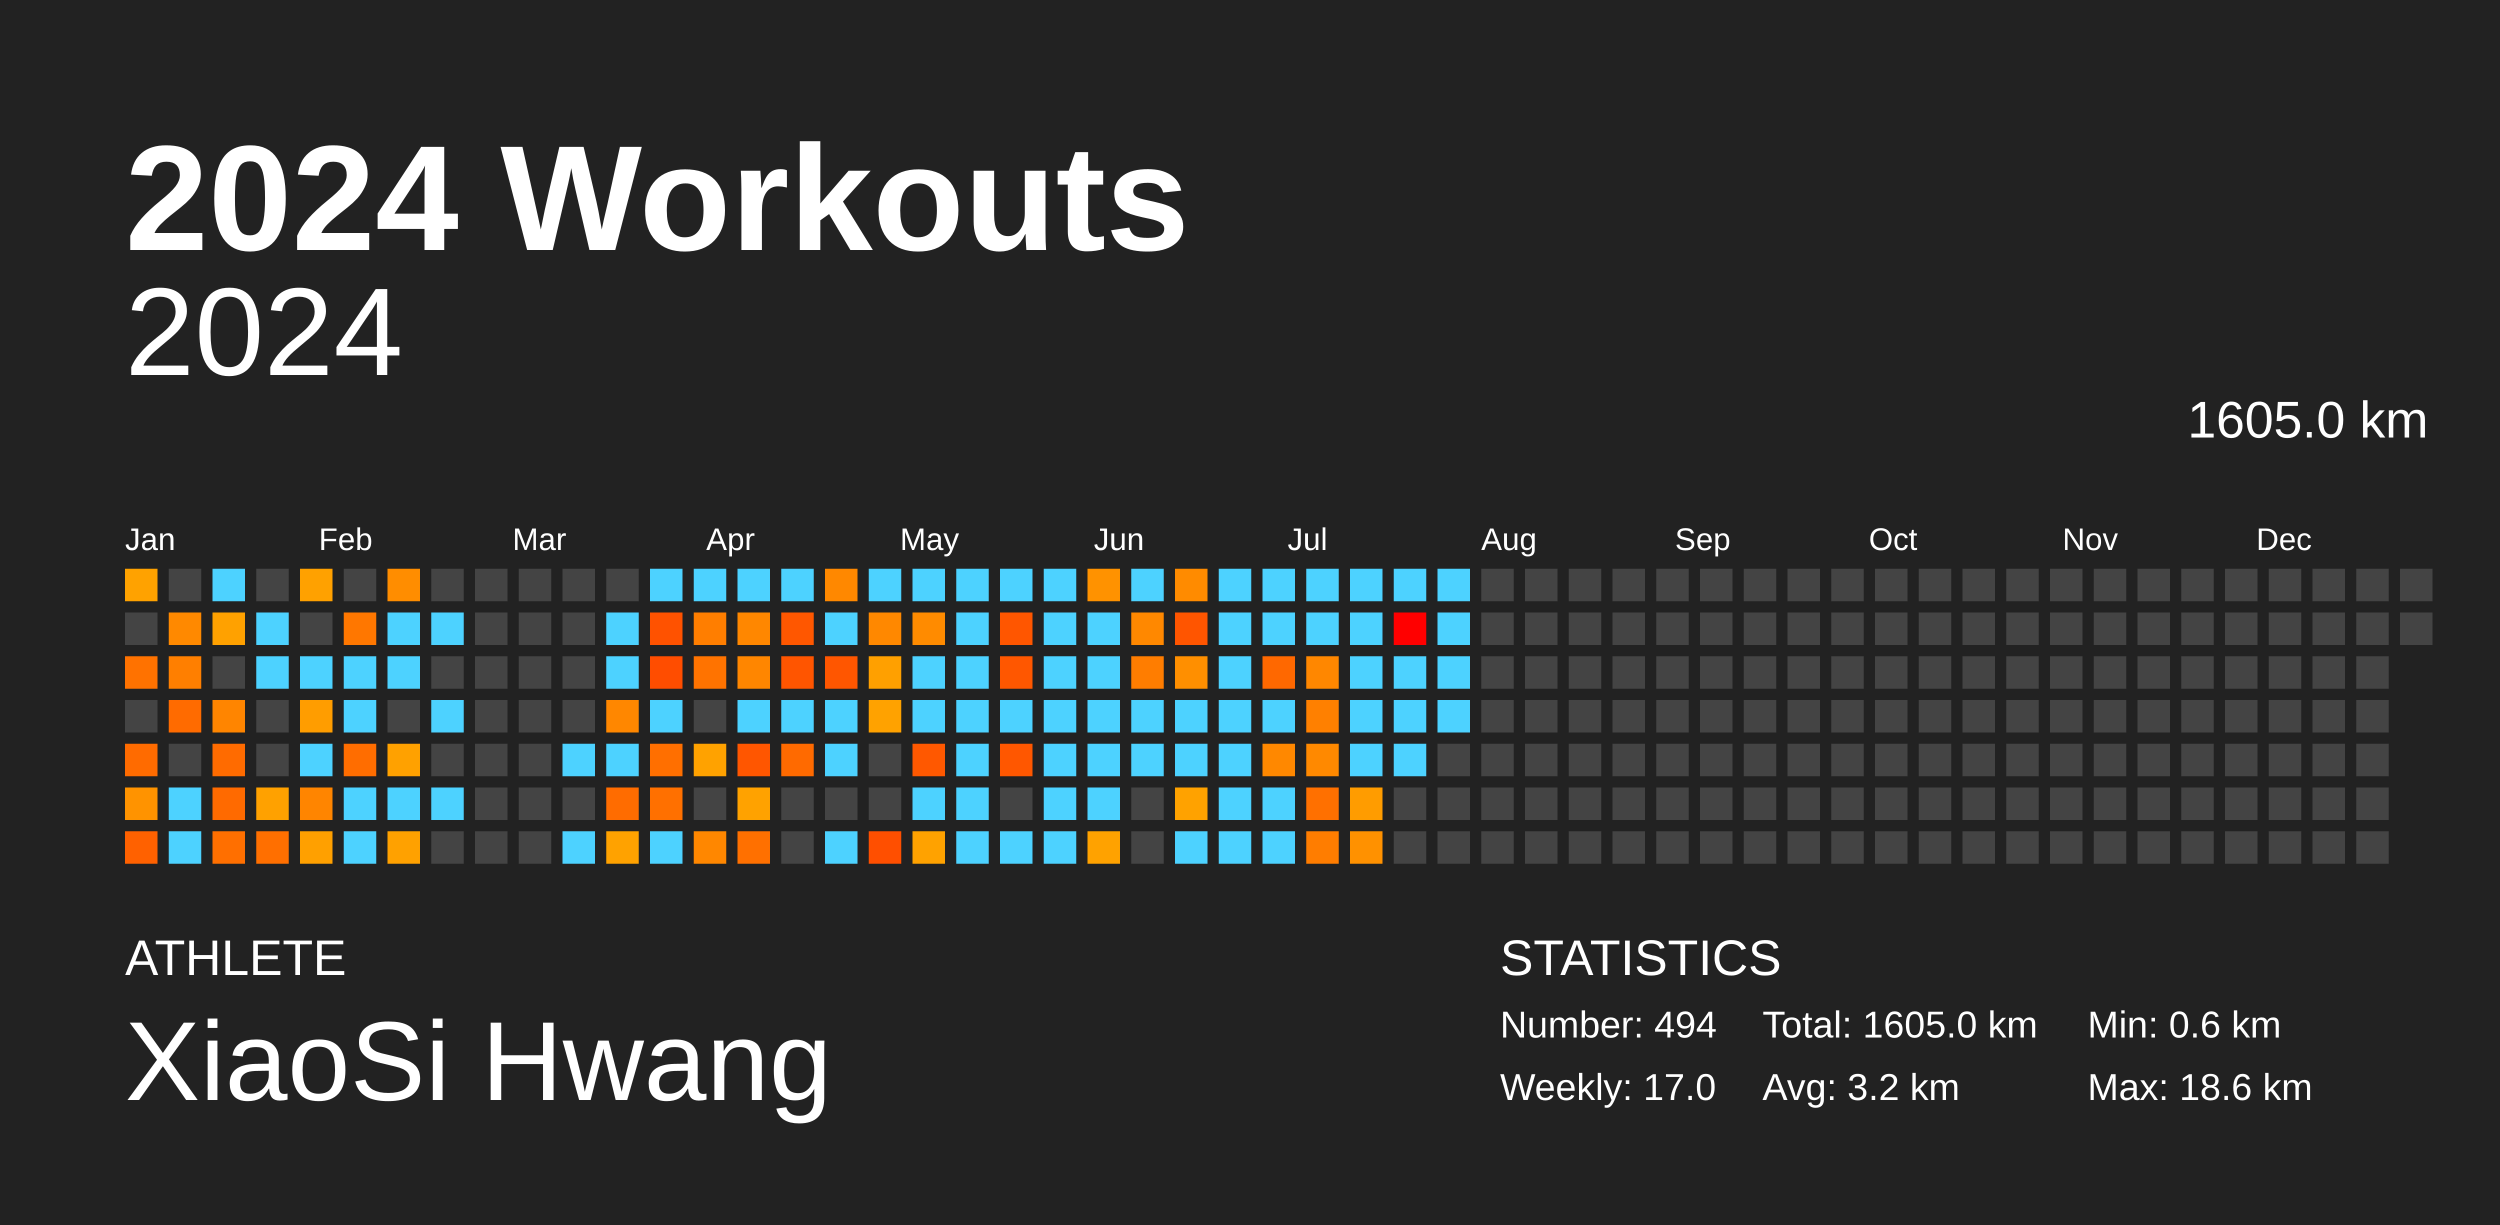
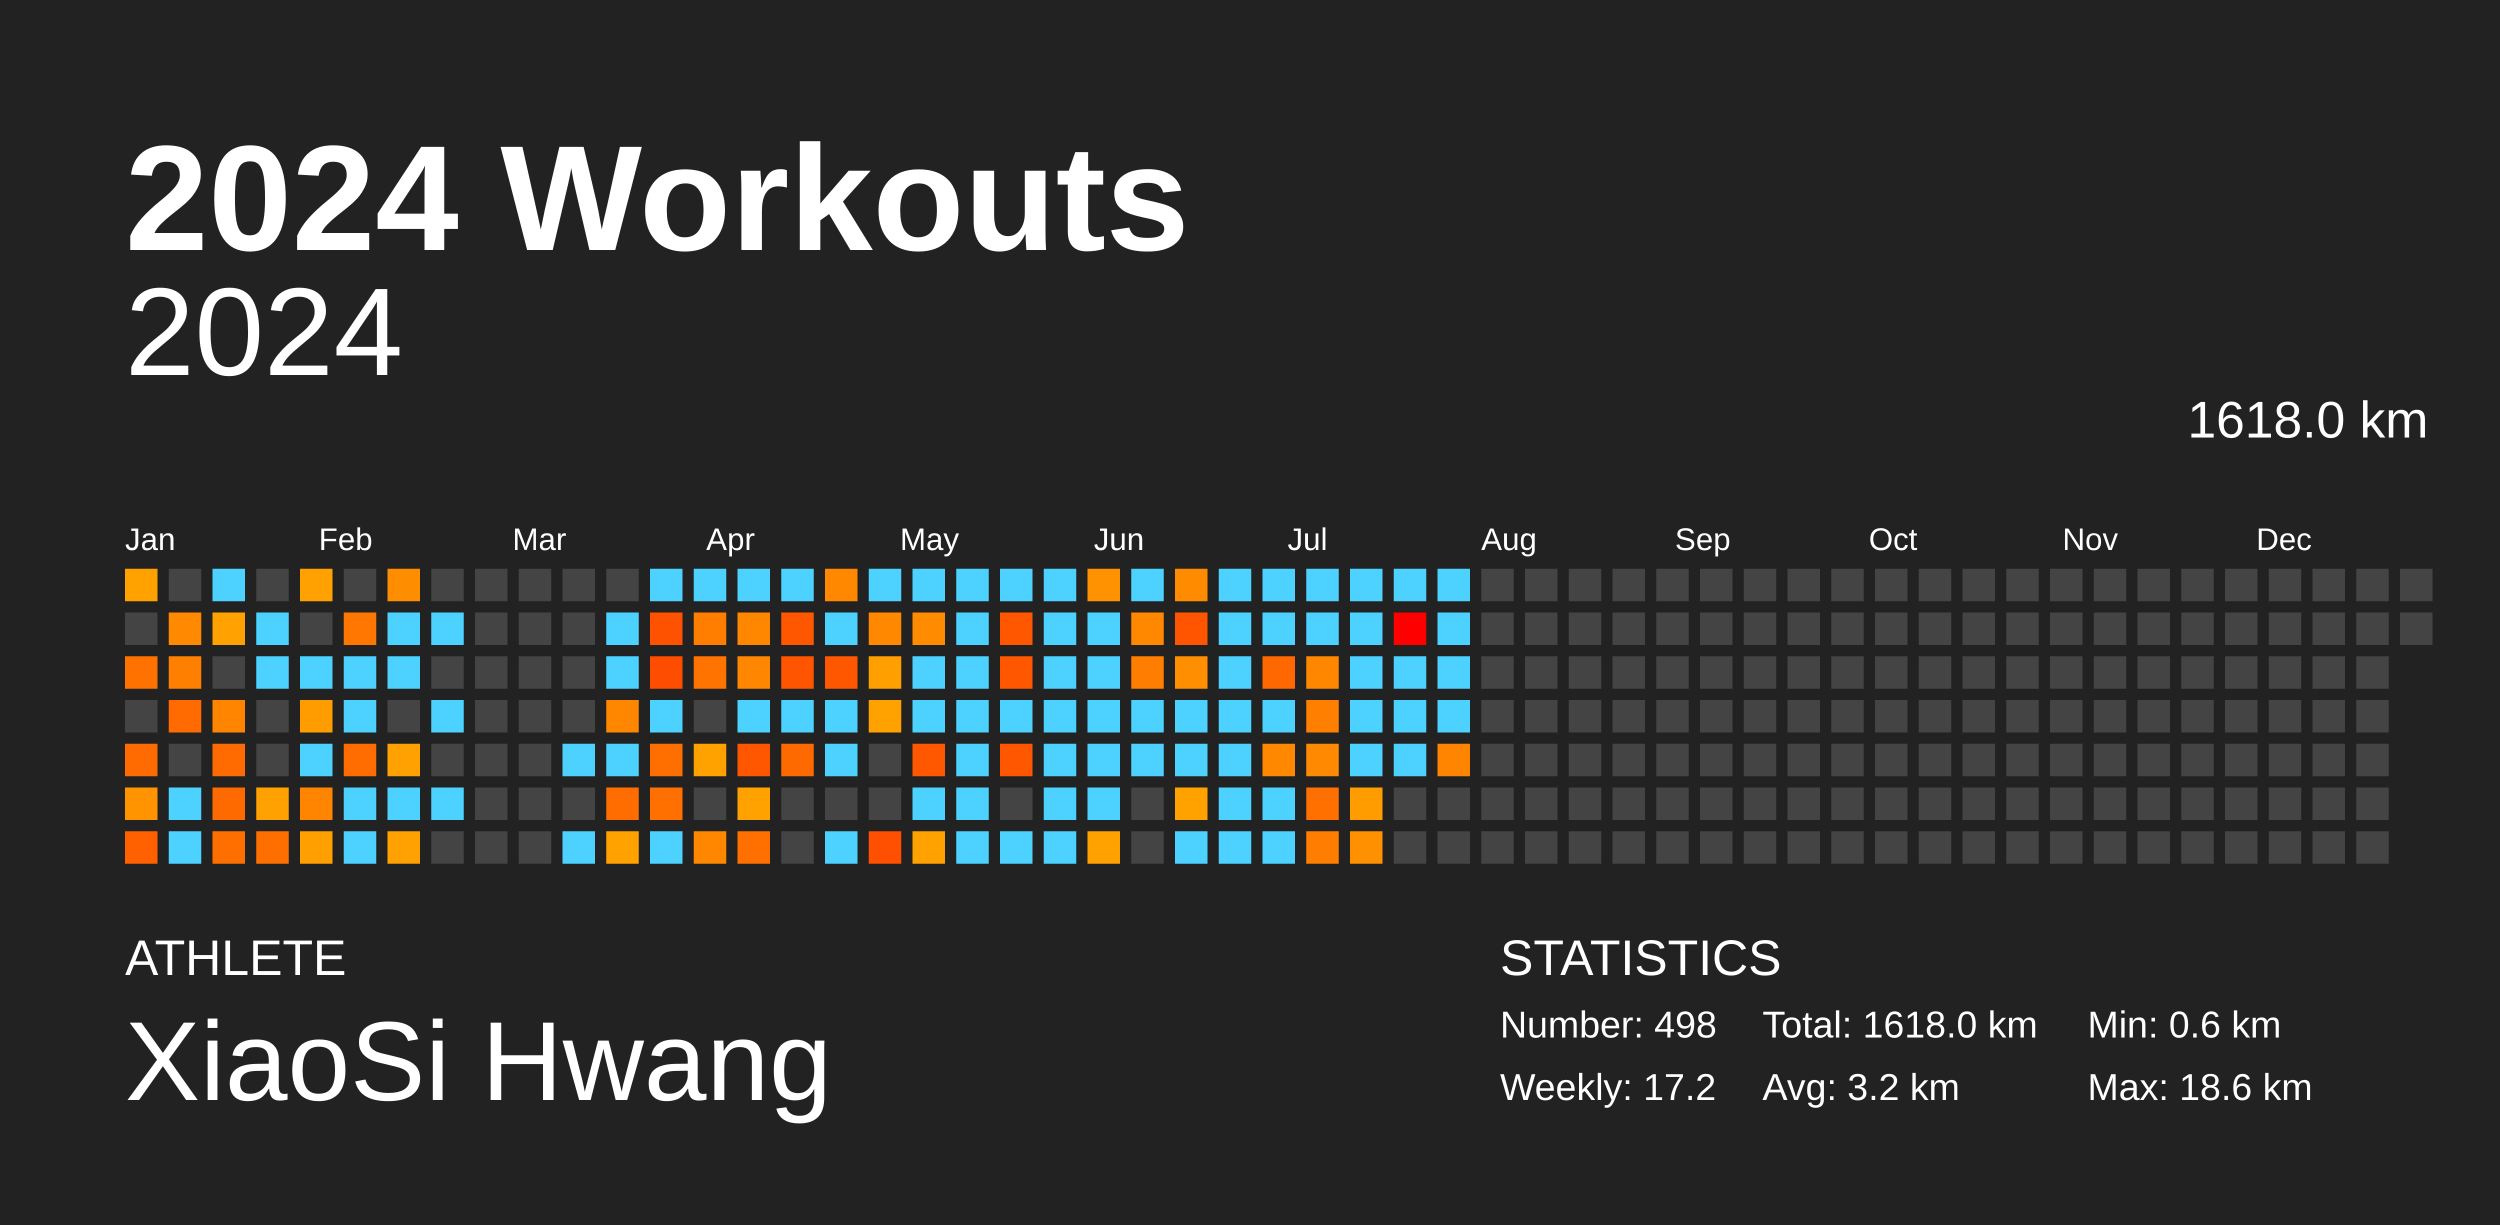
<svg xmlns="http://www.w3.org/2000/svg" baseProfile="full" height="98mm" version="1.1" viewBox="0,0,200,98" width="200mm">
  <defs />
  <rect fill="#222222" height="98" width="200" x="0" y="0" />
  <text fill="#FFFFFF" style="font-size:12px; font-family:Arial; font-weight:bold;" x="10" y="20">2024 Workouts</text>
  <text fill="#FFFFFF" style="font-size:4px; font-family:Arial" x="10" y="78">ATHLETE</text>
  <text fill="#FFFFFF" style="font-size:9px; font-family:Arial" x="10" y="88">XiaoSi Hwang</text>
  <text fill="#FFFFFF" style="font-size:4px; font-family:Arial" x="120" y="78">STATISTICS</text>
-   <text fill="#FFFFFF" style="font-size:3px; font-family:Arial" x="120" y="83">Number: 494</text>
-   <text fill="#FFFFFF" style="font-size:3px; font-family:Arial" x="120" y="88">Weekly: 17.0</text>
-   <text fill="#FFFFFF" style="font-size:3px; font-family:Arial" x="141" y="83">Total: 1605.0 km</text>
+   <text fill="#FFFFFF" style="font-size:3px; font-family:Arial" x="120" y="83">Number: 498</text>
+   <text fill="#FFFFFF" style="font-size:3px; font-family:Arial" x="120" y="88">Weekly: 17.2</text>
+   <text fill="#FFFFFF" style="font-size:3px; font-family:Arial" x="141" y="83">Total: 1618.0 km</text>
  <text fill="#FFFFFF" style="font-size:3px; font-family:Arial" x="141" y="88">Avg: 3.2 km</text>
  <text fill="#FFFFFF" style="font-size:3px; font-family:Arial" x="167" y="83">Min: 0.6 km</text>
  <text fill="#FFFFFF" style="font-size:3px; font-family:Arial" x="167" y="88">Max: 18.6 km</text>
  <text alignment-baseline="hanging" fill="#FFFFFF" style="font-size:10.0px; font-family:Arial;" x="10" y="30">2024</text>
-   <text alignment-baseline="hanging" fill="#FFFFFF" style="font-size:4.125px; font-family:Arial;" x="175" y="35">1605.0 km</text>
+   <text alignment-baseline="hanging" fill="#FFFFFF" style="font-size:4.125px; font-family:Arial;" x="175" y="35">1618.0 km</text>
  <text fill="#FFFFFF" style="font-size:2.5px; font-family:Arial" x="10.0" y="44">Jan</text>
  <text fill="#FFFFFF" style="font-size:2.5px; font-family:Arial" x="25.5" y="44">Feb</text>
  <text fill="#FFFFFF" style="font-size:2.5px; font-family:Arial" x="41.0" y="44">Mar</text>
  <text fill="#FFFFFF" style="font-size:2.5px; font-family:Arial" x="56.5" y="44">Apr</text>
  <text fill="#FFFFFF" style="font-size:2.5px; font-family:Arial" x="72.0" y="44">May</text>
  <text fill="#FFFFFF" style="font-size:2.5px; font-family:Arial" x="87.5" y="44">Jun</text>
  <text fill="#FFFFFF" style="font-size:2.5px; font-family:Arial" x="103.0" y="44">Jul</text>
  <text fill="#FFFFFF" style="font-size:2.5px; font-family:Arial" x="118.5" y="44">Aug</text>
  <text fill="#FFFFFF" style="font-size:2.5px; font-family:Arial" x="134.0" y="44">Sep</text>
  <text fill="#FFFFFF" style="font-size:2.5px; font-family:Arial" x="149.5" y="44">Oct</text>
  <text fill="#FFFFFF" style="font-size:2.5px; font-family:Arial" x="165.0" y="44">Nov</text>
  <text fill="#FFFFFF" style="font-size:2.5px; font-family:Arial" x="180.5" y="44">Dec</text>
  <rect fill="#ffa200" height="2.6" width="2.6" x="10.0" y="45.5" />
  <rect fill="#444444" height="2.6" width="2.6" x="10.0" y="49.0" />
  <rect fill="#ff7200" height="2.6" width="2.6" x="10.0" y="52.5" />
  <rect fill="#444444" height="2.6" width="2.6" x="10.0" y="56.0" />
  <rect fill="#ff6b00" height="2.6" width="2.6" x="10.0" y="59.5" />
  <rect fill="#ff9300" height="2.6" width="2.6" x="10.0" y="63.0" />
  <rect fill="#ff6100" height="2.6" width="2.6" x="10.0" y="66.5" />
  <rect fill="#444444" height="2.6" width="2.6" x="13.5" y="45.5" />
  <rect fill="#ff8900" height="2.6" width="2.6" x="13.5" y="49.0" />
  <rect fill="#ff7f00" height="2.6" width="2.6" x="13.5" y="52.5" />
  <rect fill="#ff6b00" height="2.6" width="2.6" x="13.5" y="56.0" />
  <rect fill="#444444" height="2.6" width="2.6" x="13.5" y="59.5" />
  <rect fill="#4dd2ff" height="2.6" width="2.6" x="13.5" y="63.0" />
  <rect fill="#4dd2ff" height="2.6" width="2.6" x="13.5" y="66.5" />
  <rect fill="#4dd2ff" height="2.6" width="2.6" x="17.0" y="45.5" />
  <rect fill="#ffa100" height="2.6" width="2.6" x="17.0" y="49.0" />
  <rect fill="#444444" height="2.6" width="2.6" x="17.0" y="52.5" />
  <rect fill="#ff8500" height="2.6" width="2.6" x="17.0" y="56.0" />
  <rect fill="#ff6b00" height="2.6" width="2.6" x="17.0" y="59.5" />
  <rect fill="#ff6a00" height="2.6" width="2.6" x="17.0" y="63.0" />
  <rect fill="#ff6f00" height="2.6" width="2.6" x="17.0" y="66.5" />
  <rect fill="#444444" height="2.6" width="2.6" x="20.5" y="45.5" />
  <rect fill="#4dd2ff" height="2.6" width="2.6" x="20.5" y="49.0" />
  <rect fill="#4dd2ff" height="2.6" width="2.6" x="20.5" y="52.5" />
  <rect fill="#444444" height="2.6" width="2.6" x="20.5" y="56.0" />
  <rect fill="#444444" height="2.6" width="2.6" x="20.5" y="59.5" />
  <rect fill="#ffa100" height="2.6" width="2.6" x="20.5" y="63.0" />
  <rect fill="#ff6f00" height="2.6" width="2.6" x="20.5" y="66.5" />
  <rect fill="#ffa100" height="2.6" width="2.6" x="24.0" y="45.5" />
  <rect fill="#444444" height="2.6" width="2.6" x="24.0" y="49.0" />
  <rect fill="#4dd2ff" height="2.6" width="2.6" x="24.0" y="52.5" />
  <rect fill="#ff9d00" height="2.6" width="2.6" x="24.0" y="56.0" />
  <rect fill="#4dd2ff" height="2.6" width="2.6" x="24.0" y="59.5" />
  <rect fill="#ff8500" height="2.6" width="2.6" x="24.0" y="63.0" />
  <rect fill="#ffa000" height="2.6" width="2.6" x="24.0" y="66.5" />
  <rect fill="#444444" height="2.6" width="2.6" x="27.5" y="45.5" />
  <rect fill="#ff7700" height="2.6" width="2.6" x="27.5" y="49.0" />
  <rect fill="#4dd2ff" height="2.6" width="2.6" x="27.5" y="52.5" />
  <rect fill="#4dd2ff" height="2.6" width="2.6" x="27.5" y="56.0" />
  <rect fill="#ff6d00" height="2.6" width="2.6" x="27.5" y="59.5" />
  <rect fill="#4dd2ff" height="2.6" width="2.6" x="27.5" y="63.0" />
  <rect fill="#4dd2ff" height="2.6" width="2.6" x="27.5" y="66.5" />
  <rect fill="#ff8d00" height="2.6" width="2.6" x="31.0" y="45.5" />
  <rect fill="#4dd2ff" height="2.6" width="2.6" x="31.0" y="49.0" />
  <rect fill="#4dd2ff" height="2.6" width="2.6" x="31.0" y="52.5" />
  <rect fill="#444444" height="2.6" width="2.6" x="31.0" y="56.0" />
  <rect fill="#ffa100" height="2.6" width="2.6" x="31.0" y="59.5" />
  <rect fill="#4dd2ff" height="2.6" width="2.6" x="31.0" y="63.0" />
  <rect fill="#ffa100" height="2.6" width="2.6" x="31.0" y="66.5" />
  <rect fill="#444444" height="2.6" width="2.6" x="34.5" y="45.5" />
  <rect fill="#4dd2ff" height="2.6" width="2.6" x="34.5" y="49.0" />
  <rect fill="#444444" height="2.6" width="2.6" x="34.5" y="52.5" />
  <rect fill="#4dd2ff" height="2.6" width="2.6" x="34.5" y="56.0" />
  <rect fill="#444444" height="2.6" width="2.6" x="34.5" y="59.5" />
  <rect fill="#4dd2ff" height="2.6" width="2.6" x="34.5" y="63.0" />
  <rect fill="#444444" height="2.6" width="2.6" x="34.5" y="66.5" />
  <rect fill="#444444" height="2.6" width="2.6" x="38.0" y="45.5" />
  <rect fill="#444444" height="2.6" width="2.6" x="38.0" y="49.0" />
  <rect fill="#444444" height="2.6" width="2.6" x="38.0" y="52.5" />
  <rect fill="#444444" height="2.6" width="2.6" x="38.0" y="56.0" />
  <rect fill="#444444" height="2.6" width="2.6" x="38.0" y="59.5" />
  <rect fill="#444444" height="2.6" width="2.6" x="38.0" y="63.0" />
  <rect fill="#444444" height="2.6" width="2.6" x="38.0" y="66.5" />
  <rect fill="#444444" height="2.6" width="2.6" x="41.5" y="45.5" />
  <rect fill="#444444" height="2.6" width="2.6" x="41.5" y="49.0" />
  <rect fill="#444444" height="2.6" width="2.6" x="41.5" y="52.5" />
  <rect fill="#444444" height="2.6" width="2.6" x="41.5" y="56.0" />
  <rect fill="#444444" height="2.6" width="2.6" x="41.5" y="59.5" />
  <rect fill="#444444" height="2.6" width="2.6" x="41.5" y="63.0" />
  <rect fill="#444444" height="2.6" width="2.6" x="41.5" y="66.5" />
  <rect fill="#444444" height="2.6" width="2.6" x="45.0" y="45.5" />
  <rect fill="#444444" height="2.6" width="2.6" x="45.0" y="49.0" />
  <rect fill="#444444" height="2.6" width="2.6" x="45.0" y="52.5" />
  <rect fill="#444444" height="2.6" width="2.6" x="45.0" y="56.0" />
  <rect fill="#4dd2ff" height="2.6" width="2.6" x="45.0" y="59.5" />
  <rect fill="#444444" height="2.6" width="2.6" x="45.0" y="63.0" />
  <rect fill="#4dd2ff" height="2.6" width="2.6" x="45.0" y="66.5" />
  <rect fill="#444444" height="2.6" width="2.6" x="48.5" y="45.5" />
  <rect fill="#4dd2ff" height="2.6" width="2.6" x="48.5" y="49.0" />
  <rect fill="#4dd2ff" height="2.6" width="2.6" x="48.5" y="52.5" />
  <rect fill="#ff8700" height="2.6" width="2.6" x="48.5" y="56.0" />
  <rect fill="#4dd2ff" height="2.6" width="2.6" x="48.5" y="59.5" />
  <rect fill="#ff6c00" height="2.6" width="2.6" x="48.5" y="63.0" />
  <rect fill="#ffa200" height="2.6" width="2.6" x="48.5" y="66.5" />
  <rect fill="#4dd2ff" height="2.6" width="2.6" x="52.0" y="45.5" />
  <rect fill="#ff5200" height="2.6" width="2.6" x="52.0" y="49.0" />
  <rect fill="#ff4d00" height="2.6" width="2.6" x="52.0" y="52.5" />
  <rect fill="#4dd2ff" height="2.6" width="2.6" x="52.0" y="56.0" />
  <rect fill="#ff6f00" height="2.6" width="2.6" x="52.0" y="59.5" />
  <rect fill="#ff7000" height="2.6" width="2.6" x="52.0" y="63.0" />
  <rect fill="#4dd2ff" height="2.6" width="2.6" x="52.0" y="66.5" />
  <rect fill="#4dd2ff" height="2.6" width="2.6" x="55.5" y="45.5" />
  <rect fill="#ff7e00" height="2.6" width="2.6" x="55.5" y="49.0" />
  <rect fill="#ff7300" height="2.6" width="2.6" x="55.5" y="52.5" />
  <rect fill="#444444" height="2.6" width="2.6" x="55.5" y="56.0" />
  <rect fill="#ffa200" height="2.6" width="2.6" x="55.5" y="59.5" />
  <rect fill="#444444" height="2.6" width="2.6" x="55.5" y="63.0" />
  <rect fill="#ff8700" height="2.6" width="2.6" x="55.5" y="66.5" />
  <rect fill="#4dd2ff" height="2.6" width="2.6" x="59.0" y="45.5" />
  <rect fill="#ff8700" height="2.6" width="2.6" x="59.0" y="49.0" />
  <rect fill="#ff8600" height="2.6" width="2.6" x="59.0" y="52.5" />
  <rect fill="#4dd2ff" height="2.6" width="2.6" x="59.0" y="56.0" />
  <rect fill="#ff5600" height="2.6" width="2.6" x="59.0" y="59.5" />
  <rect fill="#ffa200" height="2.6" width="2.6" x="59.0" y="63.0" />
  <rect fill="#ff7000" height="2.6" width="2.6" x="59.0" y="66.5" />
  <rect fill="#4dd2ff" height="2.6" width="2.6" x="62.5" y="45.5" />
  <rect fill="#ff5700" height="2.6" width="2.6" x="62.5" y="49.0" />
  <rect fill="#ff5500" height="2.6" width="2.6" x="62.5" y="52.5" />
  <rect fill="#4dd2ff" height="2.6" width="2.6" x="62.5" y="56.0" />
  <rect fill="#ff6a00" height="2.6" width="2.6" x="62.5" y="59.5" />
  <rect fill="#444444" height="2.6" width="2.6" x="62.5" y="63.0" />
  <rect fill="#444444" height="2.6" width="2.6" x="62.5" y="66.5" />
  <rect fill="#ff8800" height="2.6" width="2.6" x="66.0" y="45.5" />
  <rect fill="#4dd2ff" height="2.6" width="2.6" x="66.0" y="49.0" />
  <rect fill="#ff5600" height="2.6" width="2.6" x="66.0" y="52.5" />
  <rect fill="#4dd2ff" height="2.6" width="2.6" x="66.0" y="56.0" />
  <rect fill="#4dd2ff" height="2.6" width="2.6" x="66.0" y="59.5" />
  <rect fill="#444444" height="2.6" width="2.6" x="66.0" y="63.0" />
  <rect fill="#4dd2ff" height="2.6" width="2.6" x="66.0" y="66.5" />
  <rect fill="#4dd2ff" height="2.6" width="2.6" x="69.5" y="45.5" />
  <rect fill="#ff8800" height="2.6" width="2.6" x="69.5" y="49.0" />
  <rect fill="#ffa000" height="2.6" width="2.6" x="69.5" y="52.5" />
  <rect fill="#ffa200" height="2.6" width="2.6" x="69.5" y="56.0" />
  <rect fill="#444444" height="2.6" width="2.6" x="69.5" y="59.5" />
  <rect fill="#444444" height="2.6" width="2.6" x="69.5" y="63.0" />
  <rect fill="#ff4f00" height="2.6" width="2.6" x="69.5" y="66.5" />
  <rect fill="#4dd2ff" height="2.6" width="2.6" x="73.0" y="45.5" />
  <rect fill="#ff8b00" height="2.6" width="2.6" x="73.0" y="49.0" />
  <rect fill="#4dd2ff" height="2.6" width="2.6" x="73.0" y="52.5" />
  <rect fill="#4dd2ff" height="2.6" width="2.6" x="73.0" y="56.0" />
  <rect fill="#ff5800" height="2.6" width="2.6" x="73.0" y="59.5" />
  <rect fill="#4dd2ff" height="2.6" width="2.6" x="73.0" y="63.0" />
  <rect fill="#ffa200" height="2.6" width="2.6" x="73.0" y="66.5" />
  <rect fill="#4dd2ff" height="2.6" width="2.6" x="76.5" y="45.5" />
  <rect fill="#4dd2ff" height="2.6" width="2.6" x="76.5" y="49.0" />
  <rect fill="#4dd2ff" height="2.6" width="2.6" x="76.5" y="52.5" />
  <rect fill="#4dd2ff" height="2.6" width="2.6" x="76.5" y="56.0" />
  <rect fill="#4dd2ff" height="2.6" width="2.6" x="76.5" y="59.5" />
  <rect fill="#4dd2ff" height="2.6" width="2.6" x="76.5" y="63.0" />
  <rect fill="#4dd2ff" height="2.6" width="2.6" x="76.5" y="66.5" />
  <rect fill="#4dd2ff" height="2.6" width="2.6" x="80.0" y="45.5" />
  <rect fill="#ff5600" height="2.6" width="2.6" x="80.0" y="49.0" />
  <rect fill="#ff5700" height="2.6" width="2.6" x="80.0" y="52.5" />
  <rect fill="#4dd2ff" height="2.6" width="2.6" x="80.0" y="56.0" />
  <rect fill="#ff5700" height="2.6" width="2.6" x="80.0" y="59.5" />
  <rect fill="#444444" height="2.6" width="2.6" x="80.0" y="63.0" />
  <rect fill="#4dd2ff" height="2.6" width="2.6" x="80.0" y="66.5" />
  <rect fill="#4dd2ff" height="2.6" width="2.6" x="83.5" y="45.5" />
  <rect fill="#4dd2ff" height="2.6" width="2.6" x="83.5" y="49.0" />
  <rect fill="#4dd2ff" height="2.6" width="2.6" x="83.5" y="52.5" />
  <rect fill="#4dd2ff" height="2.6" width="2.6" x="83.5" y="56.0" />
  <rect fill="#4dd2ff" height="2.6" width="2.6" x="83.5" y="59.5" />
  <rect fill="#4dd2ff" height="2.6" width="2.6" x="83.5" y="63.0" />
  <rect fill="#4dd2ff" height="2.6" width="2.6" x="83.5" y="66.5" />
  <rect fill="#ff9200" height="2.6" width="2.6" x="87.0" y="45.5" />
  <rect fill="#4dd2ff" height="2.6" width="2.6" x="87.0" y="49.0" />
  <rect fill="#4dd2ff" height="2.6" width="2.6" x="87.0" y="52.5" />
  <rect fill="#4dd2ff" height="2.6" width="2.6" x="87.0" y="56.0" />
  <rect fill="#4dd2ff" height="2.6" width="2.6" x="87.0" y="59.5" />
  <rect fill="#4dd2ff" height="2.6" width="2.6" x="87.0" y="63.0" />
  <rect fill="#ffa200" height="2.6" width="2.6" x="87.0" y="66.5" />
  <rect fill="#4dd2ff" height="2.6" width="2.6" x="90.5" y="45.5" />
  <rect fill="#ff8800" height="2.6" width="2.6" x="90.5" y="49.0" />
  <rect fill="#ff7d00" height="2.6" width="2.6" x="90.5" y="52.5" />
  <rect fill="#4dd2ff" height="2.6" width="2.6" x="90.5" y="56.0" />
  <rect fill="#4dd2ff" height="2.6" width="2.6" x="90.5" y="59.5" />
  <rect fill="#444444" height="2.6" width="2.6" x="90.5" y="63.0" />
  <rect fill="#444444" height="2.6" width="2.6" x="90.5" y="66.5" />
  <rect fill="#ff8b00" height="2.6" width="2.6" x="94.0" y="45.5" />
  <rect fill="#ff5500" height="2.6" width="2.6" x="94.0" y="49.0" />
  <rect fill="#ff8f00" height="2.6" width="2.6" x="94.0" y="52.5" />
  <rect fill="#4dd2ff" height="2.6" width="2.6" x="94.0" y="56.0" />
  <rect fill="#4dd2ff" height="2.6" width="2.6" x="94.0" y="59.5" />
  <rect fill="#ffa200" height="2.6" width="2.6" x="94.0" y="63.0" />
  <rect fill="#4dd2ff" height="2.6" width="2.6" x="94.0" y="66.5" />
  <rect fill="#4dd2ff" height="2.6" width="2.6" x="97.5" y="45.5" />
  <rect fill="#4dd2ff" height="2.6" width="2.6" x="97.5" y="49.0" />
  <rect fill="#4dd2ff" height="2.6" width="2.6" x="97.5" y="52.5" />
  <rect fill="#4dd2ff" height="2.6" width="2.6" x="97.5" y="56.0" />
  <rect fill="#4dd2ff" height="2.6" width="2.6" x="97.5" y="59.5" />
  <rect fill="#4dd2ff" height="2.6" width="2.6" x="97.5" y="63.0" />
  <rect fill="#4dd2ff" height="2.6" width="2.6" x="97.5" y="66.5" />
  <rect fill="#4dd2ff" height="2.6" width="2.6" x="101.0" y="45.5" />
  <rect fill="#4dd2ff" height="2.6" width="2.6" x="101.0" y="49.0" />
  <rect fill="#ff6800" height="2.6" width="2.6" x="101.0" y="52.5" />
  <rect fill="#4dd2ff" height="2.6" width="2.6" x="101.0" y="56.0" />
  <rect fill="#ff8800" height="2.6" width="2.6" x="101.0" y="59.5" />
  <rect fill="#4dd2ff" height="2.6" width="2.6" x="101.0" y="63.0" />
  <rect fill="#4dd2ff" height="2.6" width="2.6" x="101.0" y="66.5" />
  <rect fill="#4dd2ff" height="2.6" width="2.6" x="104.5" y="45.5" />
  <rect fill="#4dd2ff" height="2.6" width="2.6" x="104.5" y="49.0" />
  <rect fill="#ff8700" height="2.6" width="2.6" x="104.5" y="52.5" />
  <rect fill="#ff8000" height="2.6" width="2.6" x="104.5" y="56.0" />
  <rect fill="#ff8900" height="2.6" width="2.6" x="104.5" y="59.5" />
  <rect fill="#ff7000" height="2.6" width="2.6" x="104.5" y="63.0" />
  <rect fill="#ff7d00" height="2.6" width="2.6" x="104.5" y="66.5" />
  <rect fill="#4dd2ff" height="2.6" width="2.6" x="108.0" y="45.5" />
  <rect fill="#4dd2ff" height="2.6" width="2.6" x="108.0" y="49.0" />
  <rect fill="#4dd2ff" height="2.6" width="2.6" x="108.0" y="52.5" />
  <rect fill="#4dd2ff" height="2.6" width="2.6" x="108.0" y="56.0" />
  <rect fill="#4dd2ff" height="2.6" width="2.6" x="108.0" y="59.5" />
  <rect fill="#ff9c00" height="2.6" width="2.6" x="108.0" y="63.0" />
  <rect fill="#ff9100" height="2.6" width="2.6" x="108.0" y="66.5" />
  <rect fill="#4dd2ff" height="2.6" width="2.6" x="111.5" y="45.5" />
  <rect fill="red" height="2.6" width="2.6" x="111.5" y="49.0" />
  <rect fill="#4dd2ff" height="2.6" width="2.6" x="111.5" y="52.5" />
  <rect fill="#4dd2ff" height="2.6" width="2.6" x="111.5" y="56.0" />
  <rect fill="#4dd2ff" height="2.6" width="2.6" x="111.5" y="59.5" />
  <rect fill="#444444" height="2.6" width="2.6" x="111.5" y="63.0" />
  <rect fill="#444444" height="2.6" width="2.6" x="111.5" y="66.5" />
  <rect fill="#4dd2ff" height="2.6" width="2.6" x="115.0" y="45.5" />
  <rect fill="#4dd2ff" height="2.6" width="2.6" x="115.0" y="49.0" />
  <rect fill="#4dd2ff" height="2.6" width="2.6" x="115.0" y="52.5" />
  <rect fill="#4dd2ff" height="2.6" width="2.6" x="115.0" y="56.0" />
-   <rect fill="#444444" height="2.6" width="2.6" x="115.0" y="59.5" />
+   <rect fill="#ff8400" height="2.6" width="2.6" x="115.0" y="59.5" />
  <rect fill="#444444" height="2.6" width="2.6" x="115.0" y="63.0" />
  <rect fill="#444444" height="2.6" width="2.6" x="115.0" y="66.5" />
  <rect fill="#444444" height="2.6" width="2.6" x="118.5" y="45.5" />
  <rect fill="#444444" height="2.6" width="2.6" x="118.5" y="49.0" />
  <rect fill="#444444" height="2.6" width="2.6" x="118.5" y="52.5" />
  <rect fill="#444444" height="2.6" width="2.6" x="118.5" y="56.0" />
  <rect fill="#444444" height="2.6" width="2.6" x="118.5" y="59.5" />
  <rect fill="#444444" height="2.6" width="2.6" x="118.5" y="63.0" />
  <rect fill="#444444" height="2.6" width="2.6" x="118.5" y="66.5" />
  <rect fill="#444444" height="2.6" width="2.6" x="122.0" y="45.5" />
  <rect fill="#444444" height="2.6" width="2.6" x="122.0" y="49.0" />
  <rect fill="#444444" height="2.6" width="2.6" x="122.0" y="52.5" />
  <rect fill="#444444" height="2.6" width="2.6" x="122.0" y="56.0" />
  <rect fill="#444444" height="2.6" width="2.6" x="122.0" y="59.5" />
  <rect fill="#444444" height="2.6" width="2.6" x="122.0" y="63.0" />
  <rect fill="#444444" height="2.6" width="2.6" x="122.0" y="66.5" />
  <rect fill="#444444" height="2.6" width="2.6" x="125.5" y="45.5" />
  <rect fill="#444444" height="2.6" width="2.6" x="125.5" y="49.0" />
  <rect fill="#444444" height="2.6" width="2.6" x="125.5" y="52.5" />
  <rect fill="#444444" height="2.6" width="2.6" x="125.5" y="56.0" />
  <rect fill="#444444" height="2.6" width="2.6" x="125.5" y="59.5" />
  <rect fill="#444444" height="2.6" width="2.6" x="125.5" y="63.0" />
  <rect fill="#444444" height="2.6" width="2.6" x="125.5" y="66.5" />
  <rect fill="#444444" height="2.6" width="2.6" x="129.0" y="45.5" />
  <rect fill="#444444" height="2.6" width="2.6" x="129.0" y="49.0" />
  <rect fill="#444444" height="2.6" width="2.6" x="129.0" y="52.5" />
  <rect fill="#444444" height="2.6" width="2.6" x="129.0" y="56.0" />
  <rect fill="#444444" height="2.6" width="2.6" x="129.0" y="59.5" />
  <rect fill="#444444" height="2.6" width="2.6" x="129.0" y="63.0" />
  <rect fill="#444444" height="2.6" width="2.6" x="129.0" y="66.5" />
  <rect fill="#444444" height="2.6" width="2.6" x="132.5" y="45.5" />
  <rect fill="#444444" height="2.6" width="2.6" x="132.5" y="49.0" />
  <rect fill="#444444" height="2.6" width="2.6" x="132.5" y="52.5" />
  <rect fill="#444444" height="2.6" width="2.6" x="132.5" y="56.0" />
  <rect fill="#444444" height="2.6" width="2.6" x="132.5" y="59.5" />
  <rect fill="#444444" height="2.6" width="2.6" x="132.5" y="63.0" />
  <rect fill="#444444" height="2.6" width="2.6" x="132.5" y="66.5" />
  <rect fill="#444444" height="2.6" width="2.6" x="136.0" y="45.5" />
  <rect fill="#444444" height="2.6" width="2.6" x="136.0" y="49.0" />
  <rect fill="#444444" height="2.6" width="2.6" x="136.0" y="52.5" />
  <rect fill="#444444" height="2.6" width="2.6" x="136.0" y="56.0" />
  <rect fill="#444444" height="2.6" width="2.6" x="136.0" y="59.5" />
  <rect fill="#444444" height="2.6" width="2.6" x="136.0" y="63.0" />
  <rect fill="#444444" height="2.6" width="2.6" x="136.0" y="66.5" />
  <rect fill="#444444" height="2.6" width="2.6" x="139.5" y="45.5" />
  <rect fill="#444444" height="2.6" width="2.6" x="139.5" y="49.0" />
  <rect fill="#444444" height="2.6" width="2.6" x="139.5" y="52.5" />
  <rect fill="#444444" height="2.6" width="2.6" x="139.5" y="56.0" />
  <rect fill="#444444" height="2.6" width="2.6" x="139.5" y="59.5" />
  <rect fill="#444444" height="2.6" width="2.6" x="139.5" y="63.0" />
  <rect fill="#444444" height="2.6" width="2.6" x="139.5" y="66.5" />
  <rect fill="#444444" height="2.6" width="2.6" x="143.0" y="45.5" />
  <rect fill="#444444" height="2.6" width="2.6" x="143.0" y="49.0" />
  <rect fill="#444444" height="2.6" width="2.6" x="143.0" y="52.5" />
  <rect fill="#444444" height="2.6" width="2.6" x="143.0" y="56.0" />
  <rect fill="#444444" height="2.6" width="2.6" x="143.0" y="59.5" />
  <rect fill="#444444" height="2.6" width="2.6" x="143.0" y="63.0" />
  <rect fill="#444444" height="2.6" width="2.6" x="143.0" y="66.5" />
  <rect fill="#444444" height="2.6" width="2.6" x="146.5" y="45.5" />
  <rect fill="#444444" height="2.6" width="2.6" x="146.5" y="49.0" />
  <rect fill="#444444" height="2.6" width="2.6" x="146.5" y="52.5" />
  <rect fill="#444444" height="2.6" width="2.6" x="146.5" y="56.0" />
  <rect fill="#444444" height="2.6" width="2.6" x="146.5" y="59.5" />
  <rect fill="#444444" height="2.6" width="2.6" x="146.5" y="63.0" />
  <rect fill="#444444" height="2.6" width="2.6" x="146.5" y="66.5" />
  <rect fill="#444444" height="2.6" width="2.6" x="150.0" y="45.5" />
  <rect fill="#444444" height="2.6" width="2.6" x="150.0" y="49.0" />
  <rect fill="#444444" height="2.6" width="2.6" x="150.0" y="52.5" />
  <rect fill="#444444" height="2.6" width="2.6" x="150.0" y="56.0" />
  <rect fill="#444444" height="2.6" width="2.6" x="150.0" y="59.5" />
  <rect fill="#444444" height="2.6" width="2.6" x="150.0" y="63.0" />
  <rect fill="#444444" height="2.6" width="2.6" x="150.0" y="66.5" />
  <rect fill="#444444" height="2.6" width="2.6" x="153.5" y="45.5" />
  <rect fill="#444444" height="2.6" width="2.6" x="153.5" y="49.0" />
  <rect fill="#444444" height="2.6" width="2.6" x="153.5" y="52.5" />
  <rect fill="#444444" height="2.6" width="2.6" x="153.5" y="56.0" />
  <rect fill="#444444" height="2.6" width="2.6" x="153.5" y="59.5" />
  <rect fill="#444444" height="2.6" width="2.6" x="153.5" y="63.0" />
  <rect fill="#444444" height="2.6" width="2.6" x="153.5" y="66.5" />
  <rect fill="#444444" height="2.6" width="2.6" x="157.0" y="45.5" />
  <rect fill="#444444" height="2.6" width="2.6" x="157.0" y="49.0" />
  <rect fill="#444444" height="2.6" width="2.6" x="157.0" y="52.5" />
  <rect fill="#444444" height="2.6" width="2.6" x="157.0" y="56.0" />
  <rect fill="#444444" height="2.6" width="2.6" x="157.0" y="59.5" />
  <rect fill="#444444" height="2.6" width="2.6" x="157.0" y="63.0" />
  <rect fill="#444444" height="2.6" width="2.6" x="157.0" y="66.5" />
  <rect fill="#444444" height="2.6" width="2.6" x="160.5" y="45.5" />
  <rect fill="#444444" height="2.6" width="2.6" x="160.5" y="49.0" />
  <rect fill="#444444" height="2.6" width="2.6" x="160.5" y="52.5" />
  <rect fill="#444444" height="2.6" width="2.6" x="160.5" y="56.0" />
  <rect fill="#444444" height="2.6" width="2.6" x="160.5" y="59.5" />
  <rect fill="#444444" height="2.6" width="2.6" x="160.5" y="63.0" />
  <rect fill="#444444" height="2.6" width="2.6" x="160.5" y="66.5" />
  <rect fill="#444444" height="2.6" width="2.6" x="164.0" y="45.5" />
  <rect fill="#444444" height="2.6" width="2.6" x="164.0" y="49.0" />
  <rect fill="#444444" height="2.6" width="2.6" x="164.0" y="52.5" />
  <rect fill="#444444" height="2.6" width="2.6" x="164.0" y="56.0" />
  <rect fill="#444444" height="2.6" width="2.6" x="164.0" y="59.5" />
  <rect fill="#444444" height="2.6" width="2.6" x="164.0" y="63.0" />
  <rect fill="#444444" height="2.6" width="2.6" x="164.0" y="66.5" />
  <rect fill="#444444" height="2.6" width="2.6" x="167.5" y="45.5" />
  <rect fill="#444444" height="2.6" width="2.6" x="167.5" y="49.0" />
  <rect fill="#444444" height="2.6" width="2.6" x="167.5" y="52.5" />
  <rect fill="#444444" height="2.6" width="2.6" x="167.5" y="56.0" />
  <rect fill="#444444" height="2.6" width="2.6" x="167.5" y="59.5" />
  <rect fill="#444444" height="2.6" width="2.6" x="167.5" y="63.0" />
  <rect fill="#444444" height="2.6" width="2.6" x="167.5" y="66.5" />
  <rect fill="#444444" height="2.6" width="2.6" x="171.0" y="45.5" />
  <rect fill="#444444" height="2.6" width="2.6" x="171.0" y="49.0" />
  <rect fill="#444444" height="2.6" width="2.6" x="171.0" y="52.5" />
  <rect fill="#444444" height="2.6" width="2.6" x="171.0" y="56.0" />
  <rect fill="#444444" height="2.6" width="2.6" x="171.0" y="59.5" />
  <rect fill="#444444" height="2.6" width="2.6" x="171.0" y="63.0" />
  <rect fill="#444444" height="2.6" width="2.6" x="171.0" y="66.5" />
  <rect fill="#444444" height="2.6" width="2.6" x="174.5" y="45.5" />
  <rect fill="#444444" height="2.6" width="2.6" x="174.5" y="49.0" />
  <rect fill="#444444" height="2.6" width="2.6" x="174.5" y="52.5" />
  <rect fill="#444444" height="2.6" width="2.6" x="174.5" y="56.0" />
  <rect fill="#444444" height="2.6" width="2.6" x="174.5" y="59.5" />
  <rect fill="#444444" height="2.6" width="2.6" x="174.5" y="63.0" />
  <rect fill="#444444" height="2.6" width="2.6" x="174.5" y="66.5" />
  <rect fill="#444444" height="2.6" width="2.6" x="178.0" y="45.5" />
  <rect fill="#444444" height="2.6" width="2.6" x="178.0" y="49.0" />
  <rect fill="#444444" height="2.6" width="2.6" x="178.0" y="52.5" />
  <rect fill="#444444" height="2.6" width="2.6" x="178.0" y="56.0" />
  <rect fill="#444444" height="2.6" width="2.6" x="178.0" y="59.5" />
  <rect fill="#444444" height="2.6" width="2.6" x="178.0" y="63.0" />
  <rect fill="#444444" height="2.6" width="2.6" x="178.0" y="66.5" />
  <rect fill="#444444" height="2.6" width="2.6" x="181.5" y="45.5" />
  <rect fill="#444444" height="2.6" width="2.6" x="181.5" y="49.0" />
  <rect fill="#444444" height="2.6" width="2.6" x="181.5" y="52.5" />
  <rect fill="#444444" height="2.6" width="2.6" x="181.5" y="56.0" />
  <rect fill="#444444" height="2.6" width="2.6" x="181.5" y="59.5" />
  <rect fill="#444444" height="2.6" width="2.6" x="181.5" y="63.0" />
  <rect fill="#444444" height="2.6" width="2.6" x="181.5" y="66.5" />
  <rect fill="#444444" height="2.6" width="2.6" x="185.0" y="45.5" />
  <rect fill="#444444" height="2.6" width="2.6" x="185.0" y="49.0" />
  <rect fill="#444444" height="2.6" width="2.6" x="185.0" y="52.5" />
  <rect fill="#444444" height="2.6" width="2.6" x="185.0" y="56.0" />
  <rect fill="#444444" height="2.6" width="2.6" x="185.0" y="59.5" />
  <rect fill="#444444" height="2.6" width="2.6" x="185.0" y="63.0" />
  <rect fill="#444444" height="2.6" width="2.6" x="185.0" y="66.5" />
  <rect fill="#444444" height="2.6" width="2.6" x="188.5" y="45.5" />
  <rect fill="#444444" height="2.6" width="2.6" x="188.5" y="49.0" />
  <rect fill="#444444" height="2.6" width="2.6" x="188.5" y="52.5" />
  <rect fill="#444444" height="2.6" width="2.6" x="188.5" y="56.0" />
  <rect fill="#444444" height="2.6" width="2.6" x="188.5" y="59.5" />
  <rect fill="#444444" height="2.6" width="2.6" x="188.5" y="63.0" />
  <rect fill="#444444" height="2.6" width="2.6" x="188.5" y="66.5" />
  <rect fill="#444444" height="2.6" width="2.6" x="192.0" y="45.5" />
  <rect fill="#444444" height="2.6" width="2.6" x="192.0" y="49.0" />
</svg>
